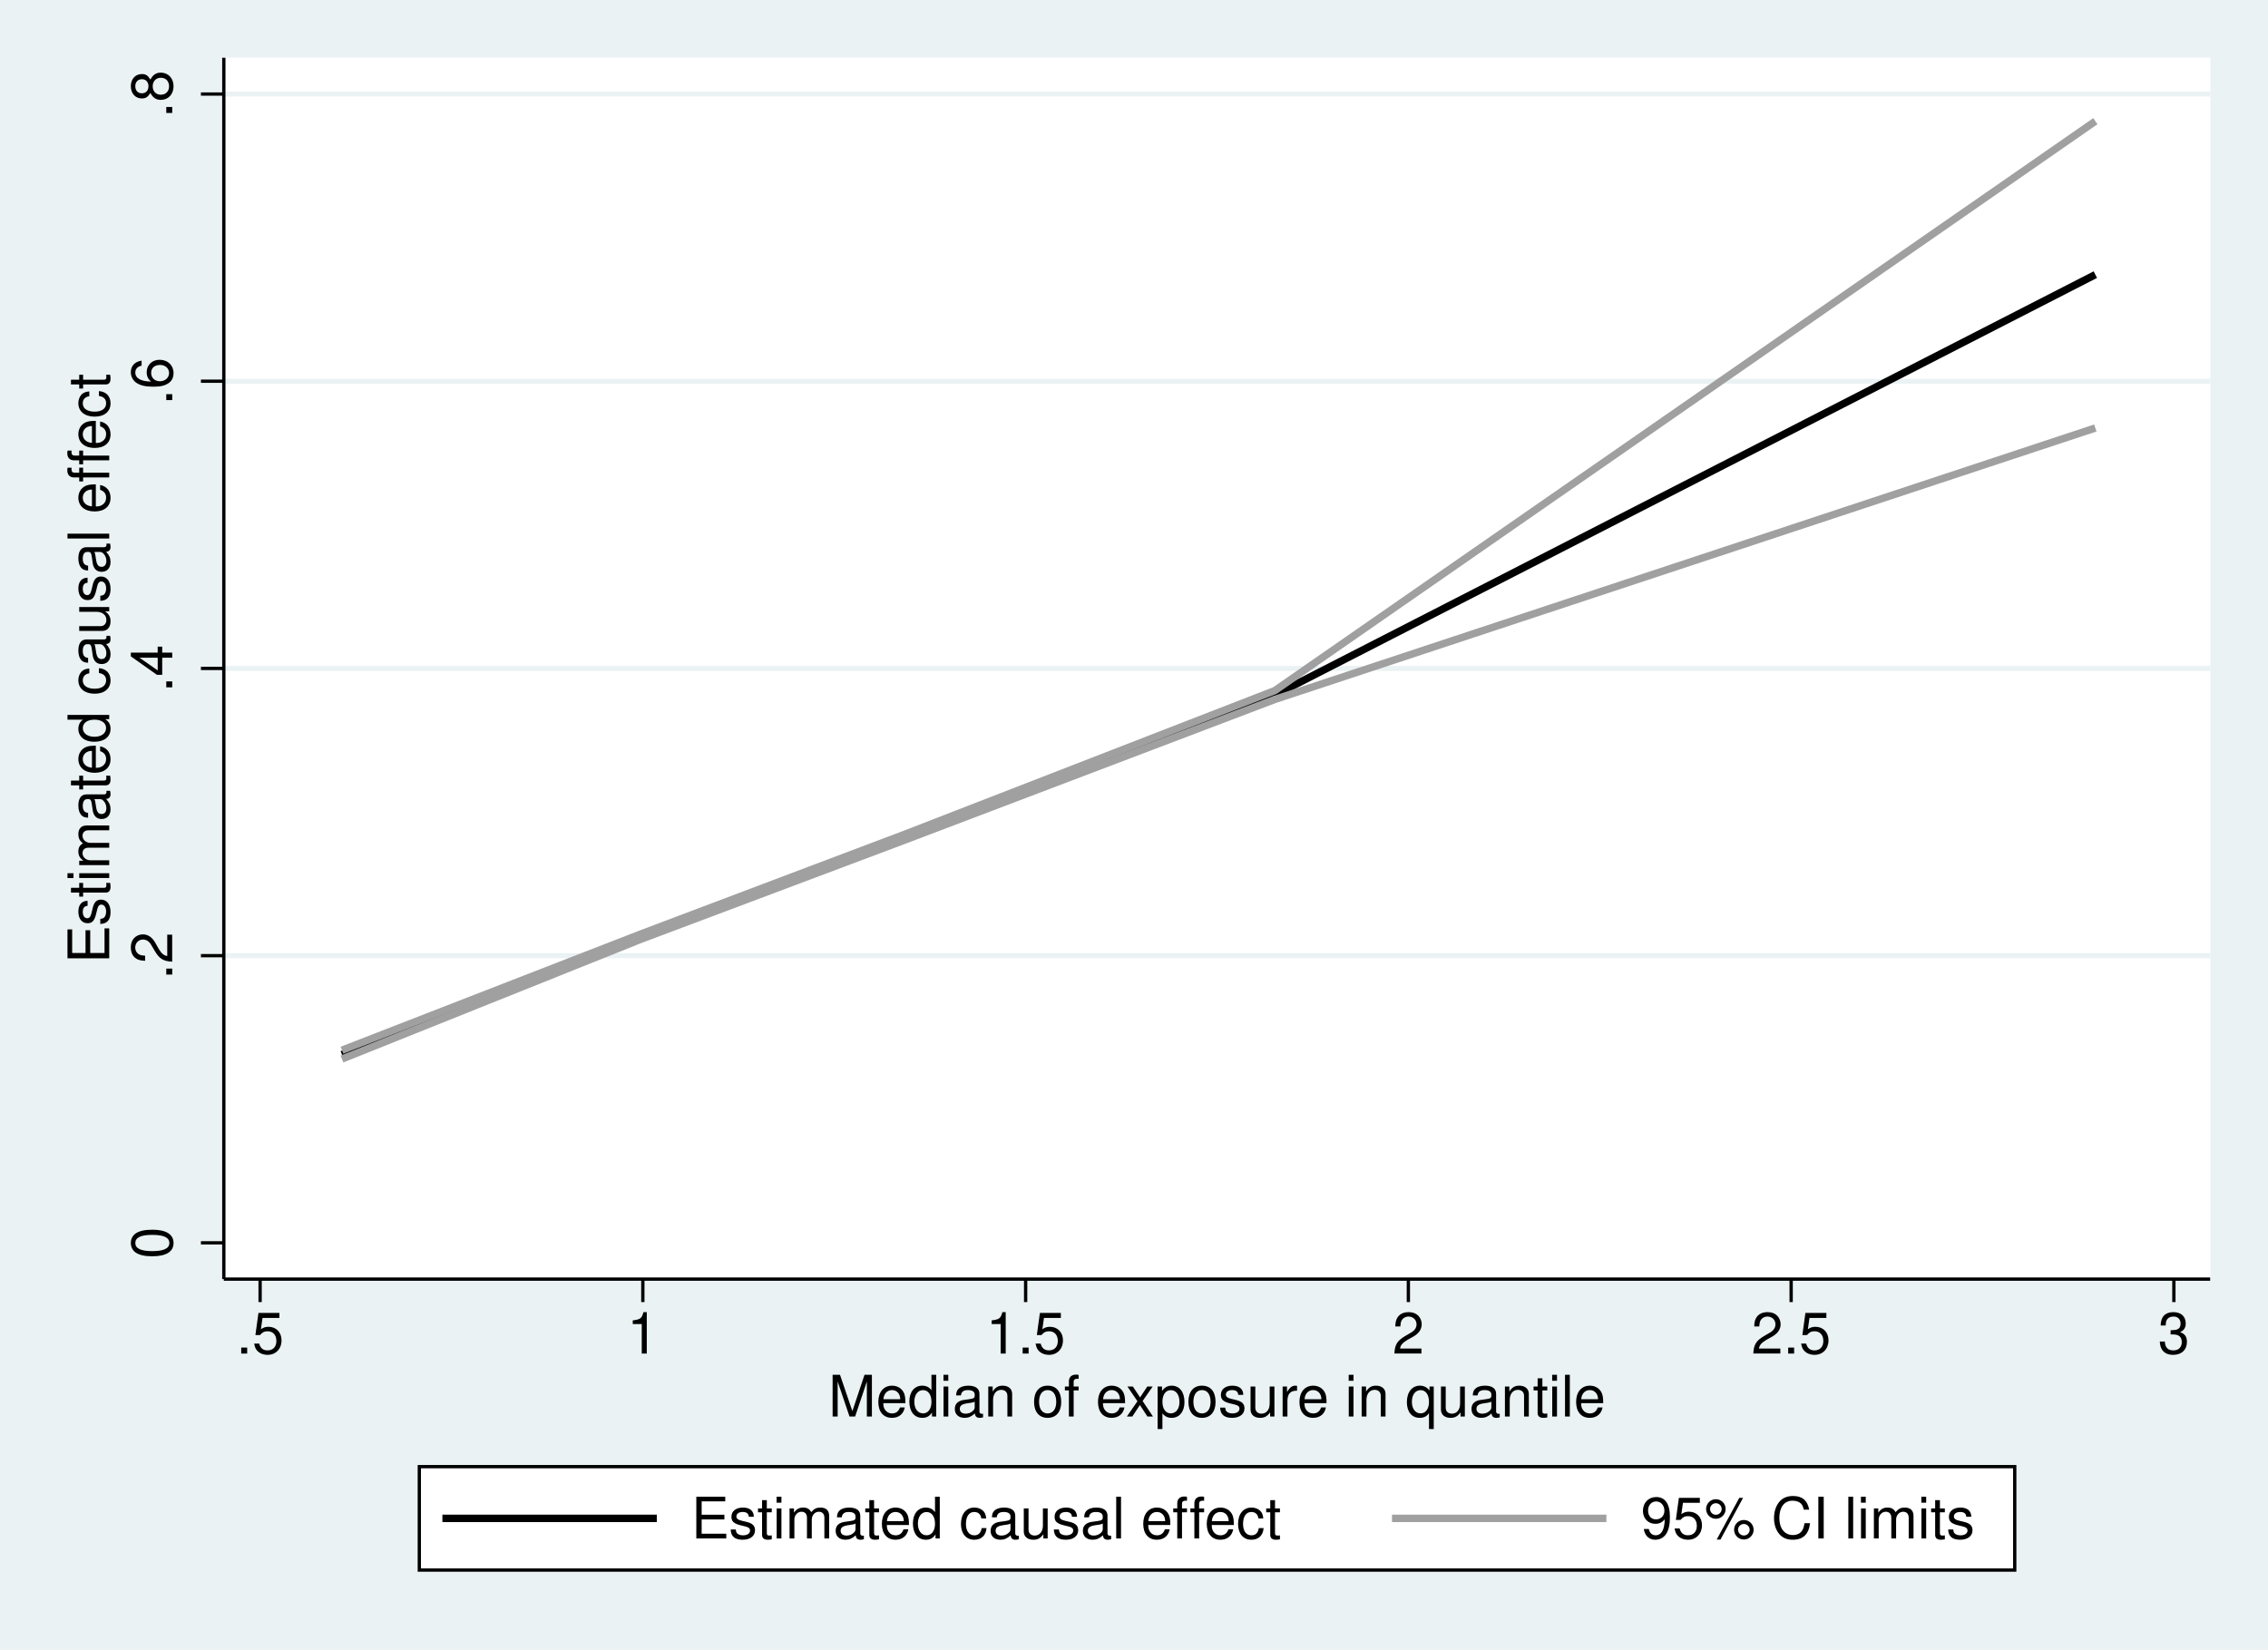
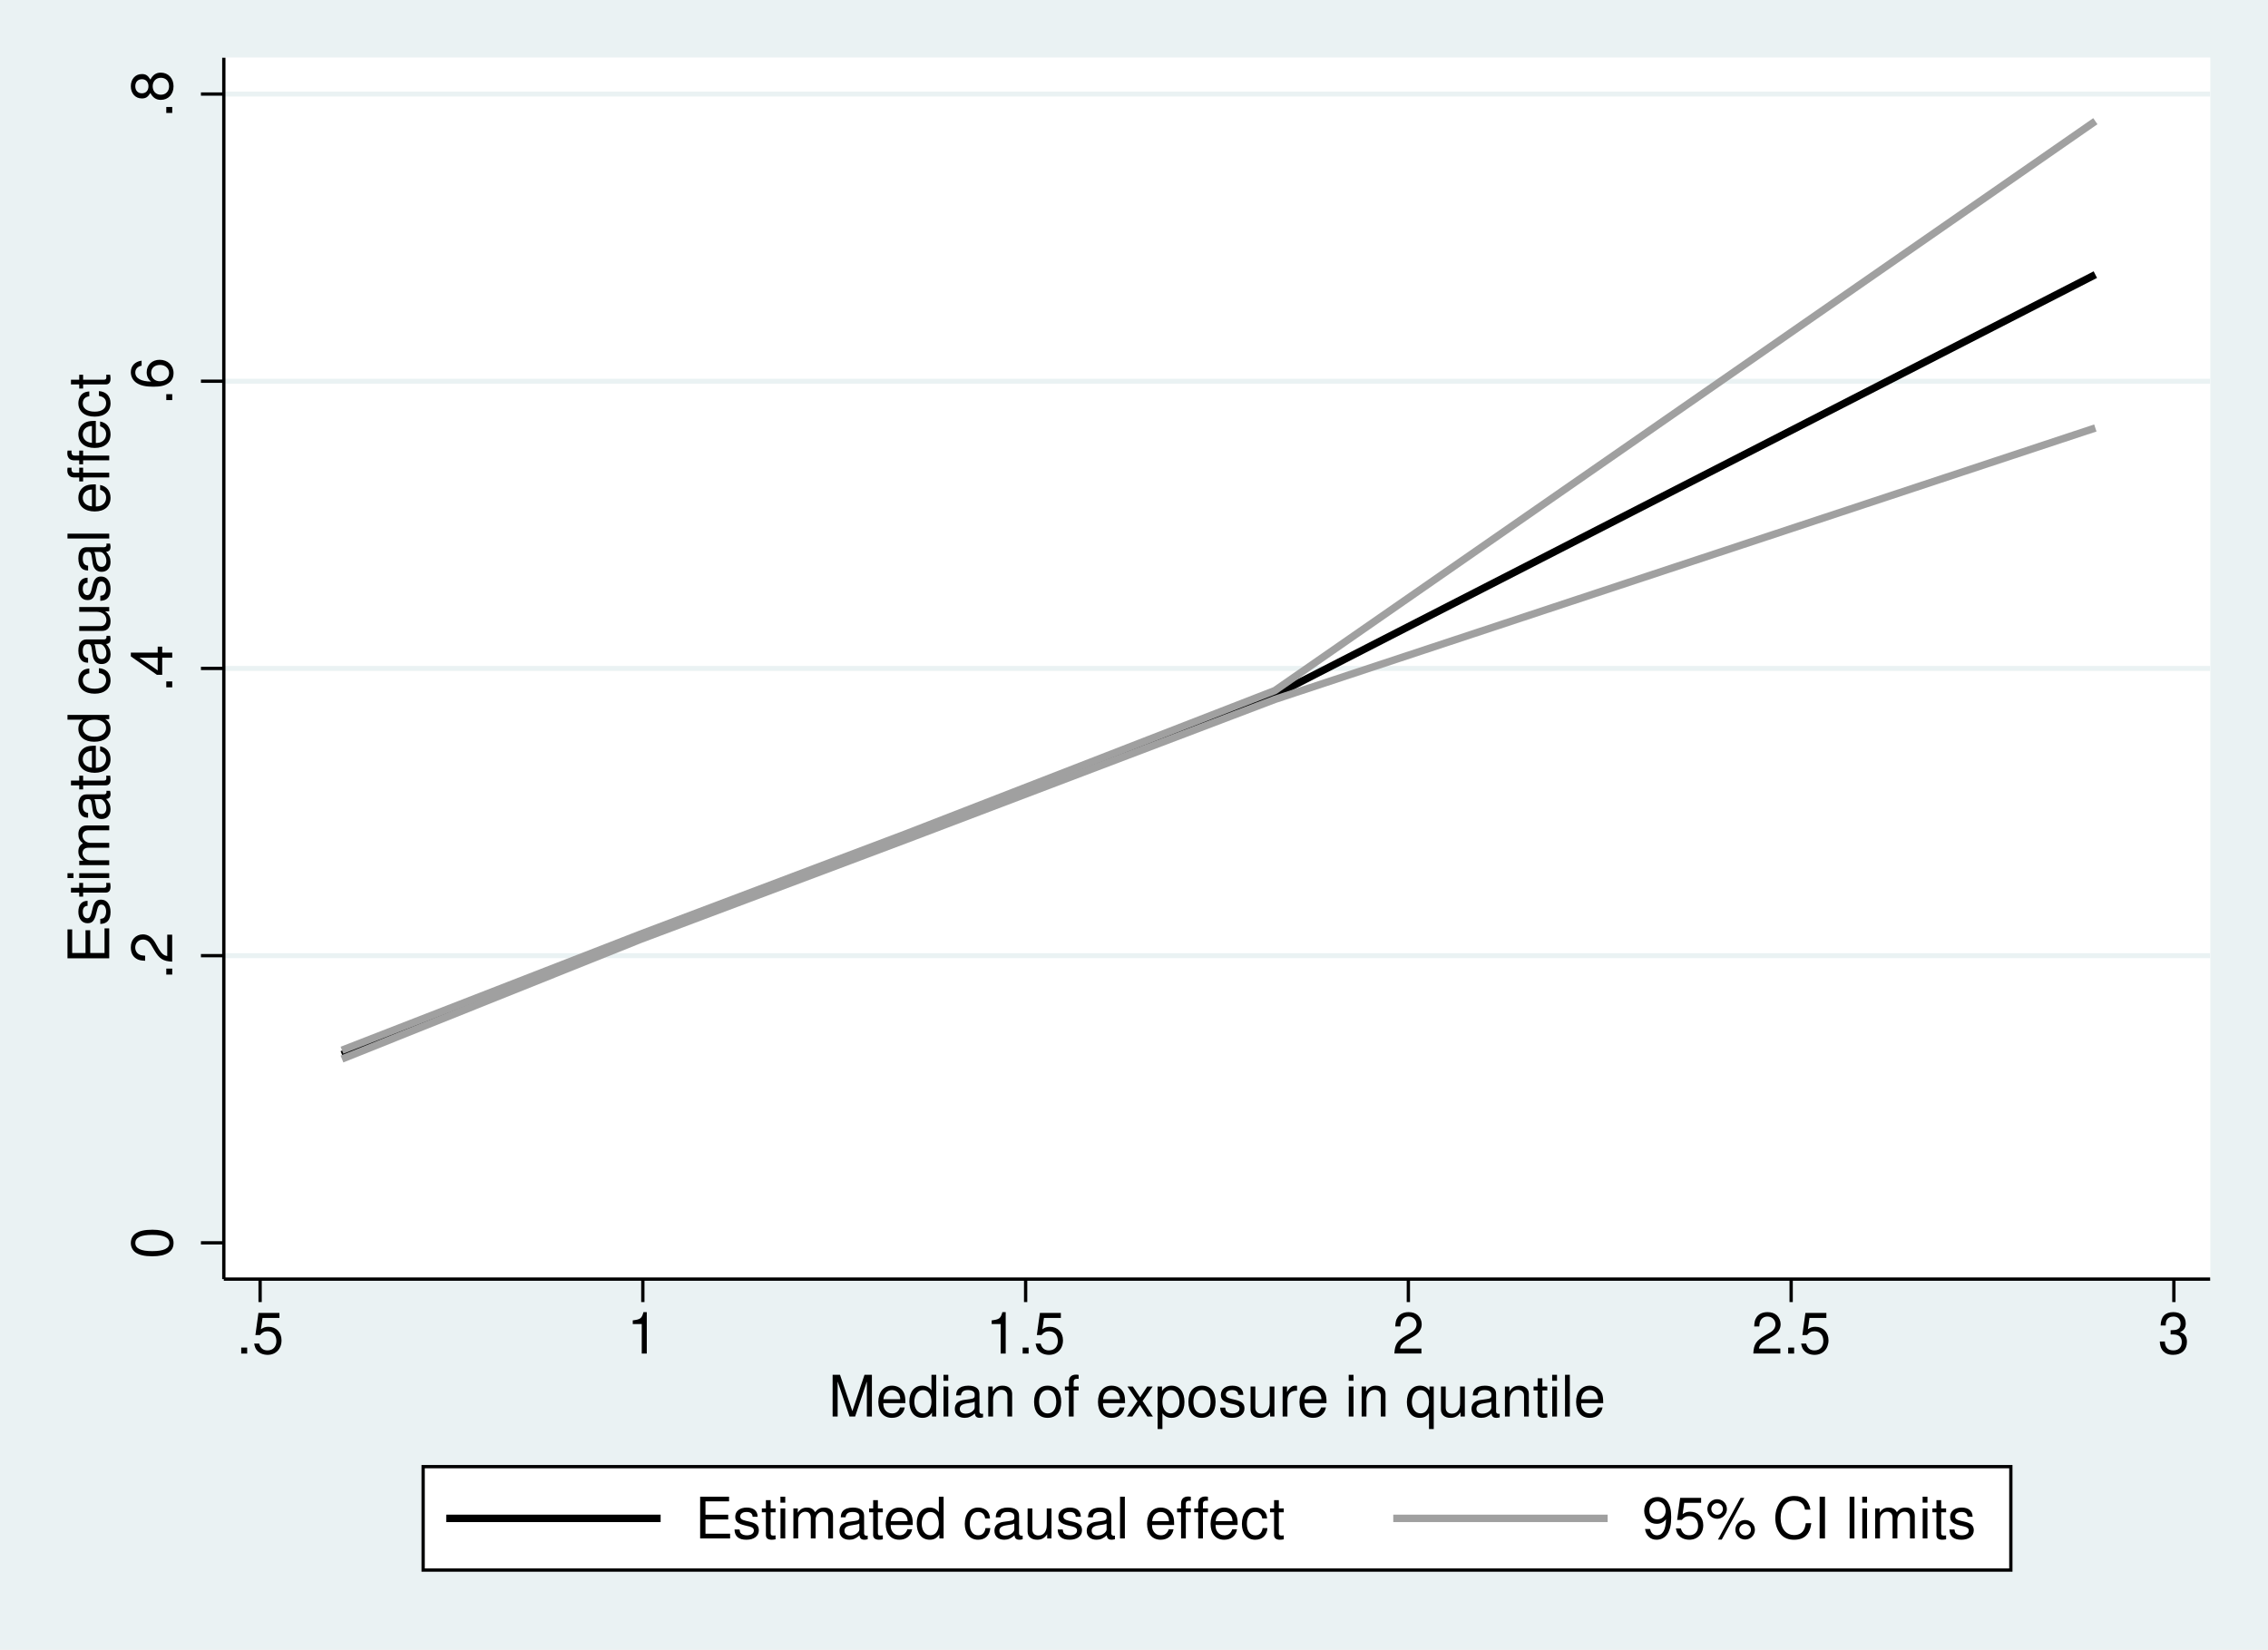
<svg xmlns="http://www.w3.org/2000/svg" version="1.1" width="5.500in" height="4.000in" viewBox="0 0 3960 2880">
  <rect x="0" y="0" width="3960" height="2880" style="fill:#EAF2F3;stroke:none" />
  <rect x="0.00" y="0.00" width="3959.88" height="2880.00" style="fill:#EAF2F3" />
  <rect x="2.88" y="2.88" width="3954.12" height="2874.24" style="fill:none;stroke:#EAF2F3;stroke-width:5.76" />
  <rect x="390.80" y="100.86" width="3468.22" height="2132.77" style="fill:#FFFFFF" />
  <rect x="393.68" y="103.74" width="3462.46" height="2127.01" style="fill:none;stroke:#FFFFFF;stroke-width:5.76" />
  <line x1="390.80" y1="1668.82" x2="3859.02" y2="1668.82" style="stroke:#EAF2F3;stroke-width:8.64" />
  <line x1="390.80" y1="1167.25" x2="3859.02" y2="1167.25" style="stroke:#EAF2F3;stroke-width:8.64" />
  <line x1="390.80" y1="665.67" x2="3859.02" y2="665.67" style="stroke:#EAF2F3;stroke-width:8.64" />
  <line x1="390.80" y1="164.22" x2="3859.02" y2="164.22" style="stroke:#EAF2F3;stroke-width:8.64" />
  <path d=" M597.09 1841.58 L1118.33 1635.78 L1581.15 1461.29 L2226.02 1213.65 L3658.55 479.55" stroke-linejoin="round" style="fill:none;stroke:#000000;stroke-width:12.96" />
  <path d=" M597.09 1849.25 L1118.33 1640.36 L1581.15 1466.36 L2226.02 1221.33 L3658.55 747.35" stroke-linejoin="round" style="fill:none;stroke:#A0A0A0;stroke-width:12.96" />
  <path d=" M597.09 1833.91 L1118.33 1631.20 L1581.15 1456.34 L2226.02 1205.86 L3658.55 211.62" stroke-linejoin="round" style="fill:none;stroke:#A0A0A0;stroke-width:12.96" />
  <line x1="390.80" y1="2233.63" x2="390.80" y2="100.86" style="stroke:#000000;stroke-width:5.76" />
  <line x1="390.80" y1="2170.27" x2="350.83" y2="2170.27" style="stroke:#000000;stroke-width:5.76" />
  <text x="300.72" y="2170.27" style="font-family:'Helvetica';font-size:99.99px;fill:#000000" transform="rotate(-90 300.72,2170.27)" text-anchor="middle">0</text>
  <line x1="390.80" y1="1668.82" x2="350.83" y2="1668.82" style="stroke:#000000;stroke-width:5.76" />
  <text x="300.72" y="1668.82" style="font-family:'Helvetica';font-size:99.99px;fill:#000000" transform="rotate(-90 300.72,1668.82)" text-anchor="middle">.2</text>
  <line x1="390.80" y1="1167.25" x2="350.83" y2="1167.25" style="stroke:#000000;stroke-width:5.76" />
  <text x="300.72" y="1167.25" style="font-family:'Helvetica';font-size:99.99px;fill:#000000" transform="rotate(-90 300.72,1167.25)" text-anchor="middle">.4</text>
  <line x1="390.80" y1="665.67" x2="350.83" y2="665.67" style="stroke:#000000;stroke-width:5.76" />
  <text x="300.72" y="665.67" style="font-family:'Helvetica';font-size:99.99px;fill:#000000" transform="rotate(-90 300.72,665.67)" text-anchor="middle">.6</text>
  <line x1="390.80" y1="164.22" x2="350.83" y2="164.22" style="stroke:#000000;stroke-width:5.76" />
  <text x="300.72" y="164.22" style="font-family:'Helvetica';font-size:99.99px;fill:#000000" transform="rotate(-90 300.72,164.22)" text-anchor="middle">.8</text>
  <text x="190.71" y="1167.25" style="font-family:'Helvetica';font-size:99.99px;fill:#000000" transform="rotate(-90 190.71,1167.25)" text-anchor="middle">Estimated causal effect</text>
  <line x1="390.80" y1="2233.63" x2="3859.02" y2="2233.63" style="stroke:#000000;stroke-width:5.76" />
  <line x1="454.16" y1="2233.63" x2="454.16" y2="2273.73" style="stroke:#000000;stroke-width:5.76" />
  <text x="454.16" y="2363.59" style="font-family:'Helvetica';font-size:99.99px;fill:#000000" text-anchor="middle">.5</text>
  <line x1="1122.41" y1="2233.63" x2="1122.41" y2="2273.73" style="stroke:#000000;stroke-width:5.76" />
  <text x="1122.41" y="2363.59" style="font-family:'Helvetica';font-size:99.99px;fill:#000000" text-anchor="middle">1</text>
  <line x1="1790.79" y1="2233.63" x2="1790.79" y2="2273.73" style="stroke:#000000;stroke-width:5.76" />
  <text x="1790.79" y="2363.59" style="font-family:'Helvetica';font-size:99.99px;fill:#000000" text-anchor="middle">1.5</text>
  <line x1="2459.04" y1="2233.63" x2="2459.04" y2="2273.73" style="stroke:#000000;stroke-width:5.76" />
  <text x="2459.04" y="2363.59" style="font-family:'Helvetica';font-size:99.99px;fill:#000000" text-anchor="middle">2</text>
  <line x1="3127.41" y1="2233.63" x2="3127.41" y2="2273.73" style="stroke:#000000;stroke-width:5.76" />
  <text x="3127.41" y="2363.59" style="font-family:'Helvetica';font-size:99.99px;fill:#000000" text-anchor="middle">2.5</text>
  <line x1="3795.66" y1="2233.63" x2="3795.66" y2="2273.73" style="stroke:#000000;stroke-width:5.76" />
  <text x="3795.66" y="2363.59" style="font-family:'Helvetica';font-size:99.99px;fill:#000000" text-anchor="middle">3</text>
  <text x="2124.91" y="2473.60" style="font-family:'Helvetica';font-size:99.99px;fill:#000000" text-anchor="middle">Median of exposure in quantile</text>
-   <rect x="729.26" y="2558.24" width="2791.43" height="186.37" style="fill:#FFFFFF" />
-   <rect x="732.14" y="2561.12" width="2785.67" height="180.61" style="fill:none;stroke:#000000;stroke-width:5.76" />
-   <line x1="772.45" y1="2651.43" x2="1146.79" y2="2651.43" style="stroke:#000000;stroke-width:12.96" />
-   <line x1="2430.45" y1="2651.43" x2="2804.79" y2="2651.43" style="stroke:#A0A0A0;stroke-width:12.96" />
-   <text x="1206.81" y="2686.46" style="font-family:'Helvetica';font-size:99.99px;fill:#000000">Estimated causal effect</text>
-   <text x="2864.81" y="2686.46" style="font-family:'Helvetica';font-size:99.99px;fill:#000000">95% CI limits</text>
+   <rect x="735.94" y="2558.24" width="2777.94" height="186.37" style="fill:#FFFFFF" />
+   <rect x="738.82" y="2561.12" width="2772.18" height="180.61" style="fill:none;stroke:#000000;stroke-width:5.76" />
+   <line x1="779.13" y1="2651.43" x2="1153.47" y2="2651.43" style="stroke:#000000;stroke-width:12.96" />
+   <line x1="2432.68" y1="2651.43" x2="2807.02" y2="2651.43" style="stroke:#A0A0A0;stroke-width:12.96" />
+   <text x="1213.49" y="2686.46" style="font-family:'Helvetica';font-size:99.99px;fill:#000000">Estimated causal effect</text>
+   <text x="2867.04" y="2686.46" style="font-family:'Helvetica';font-size:99.99px;fill:#000000">95% CI limits</text>
</svg>
